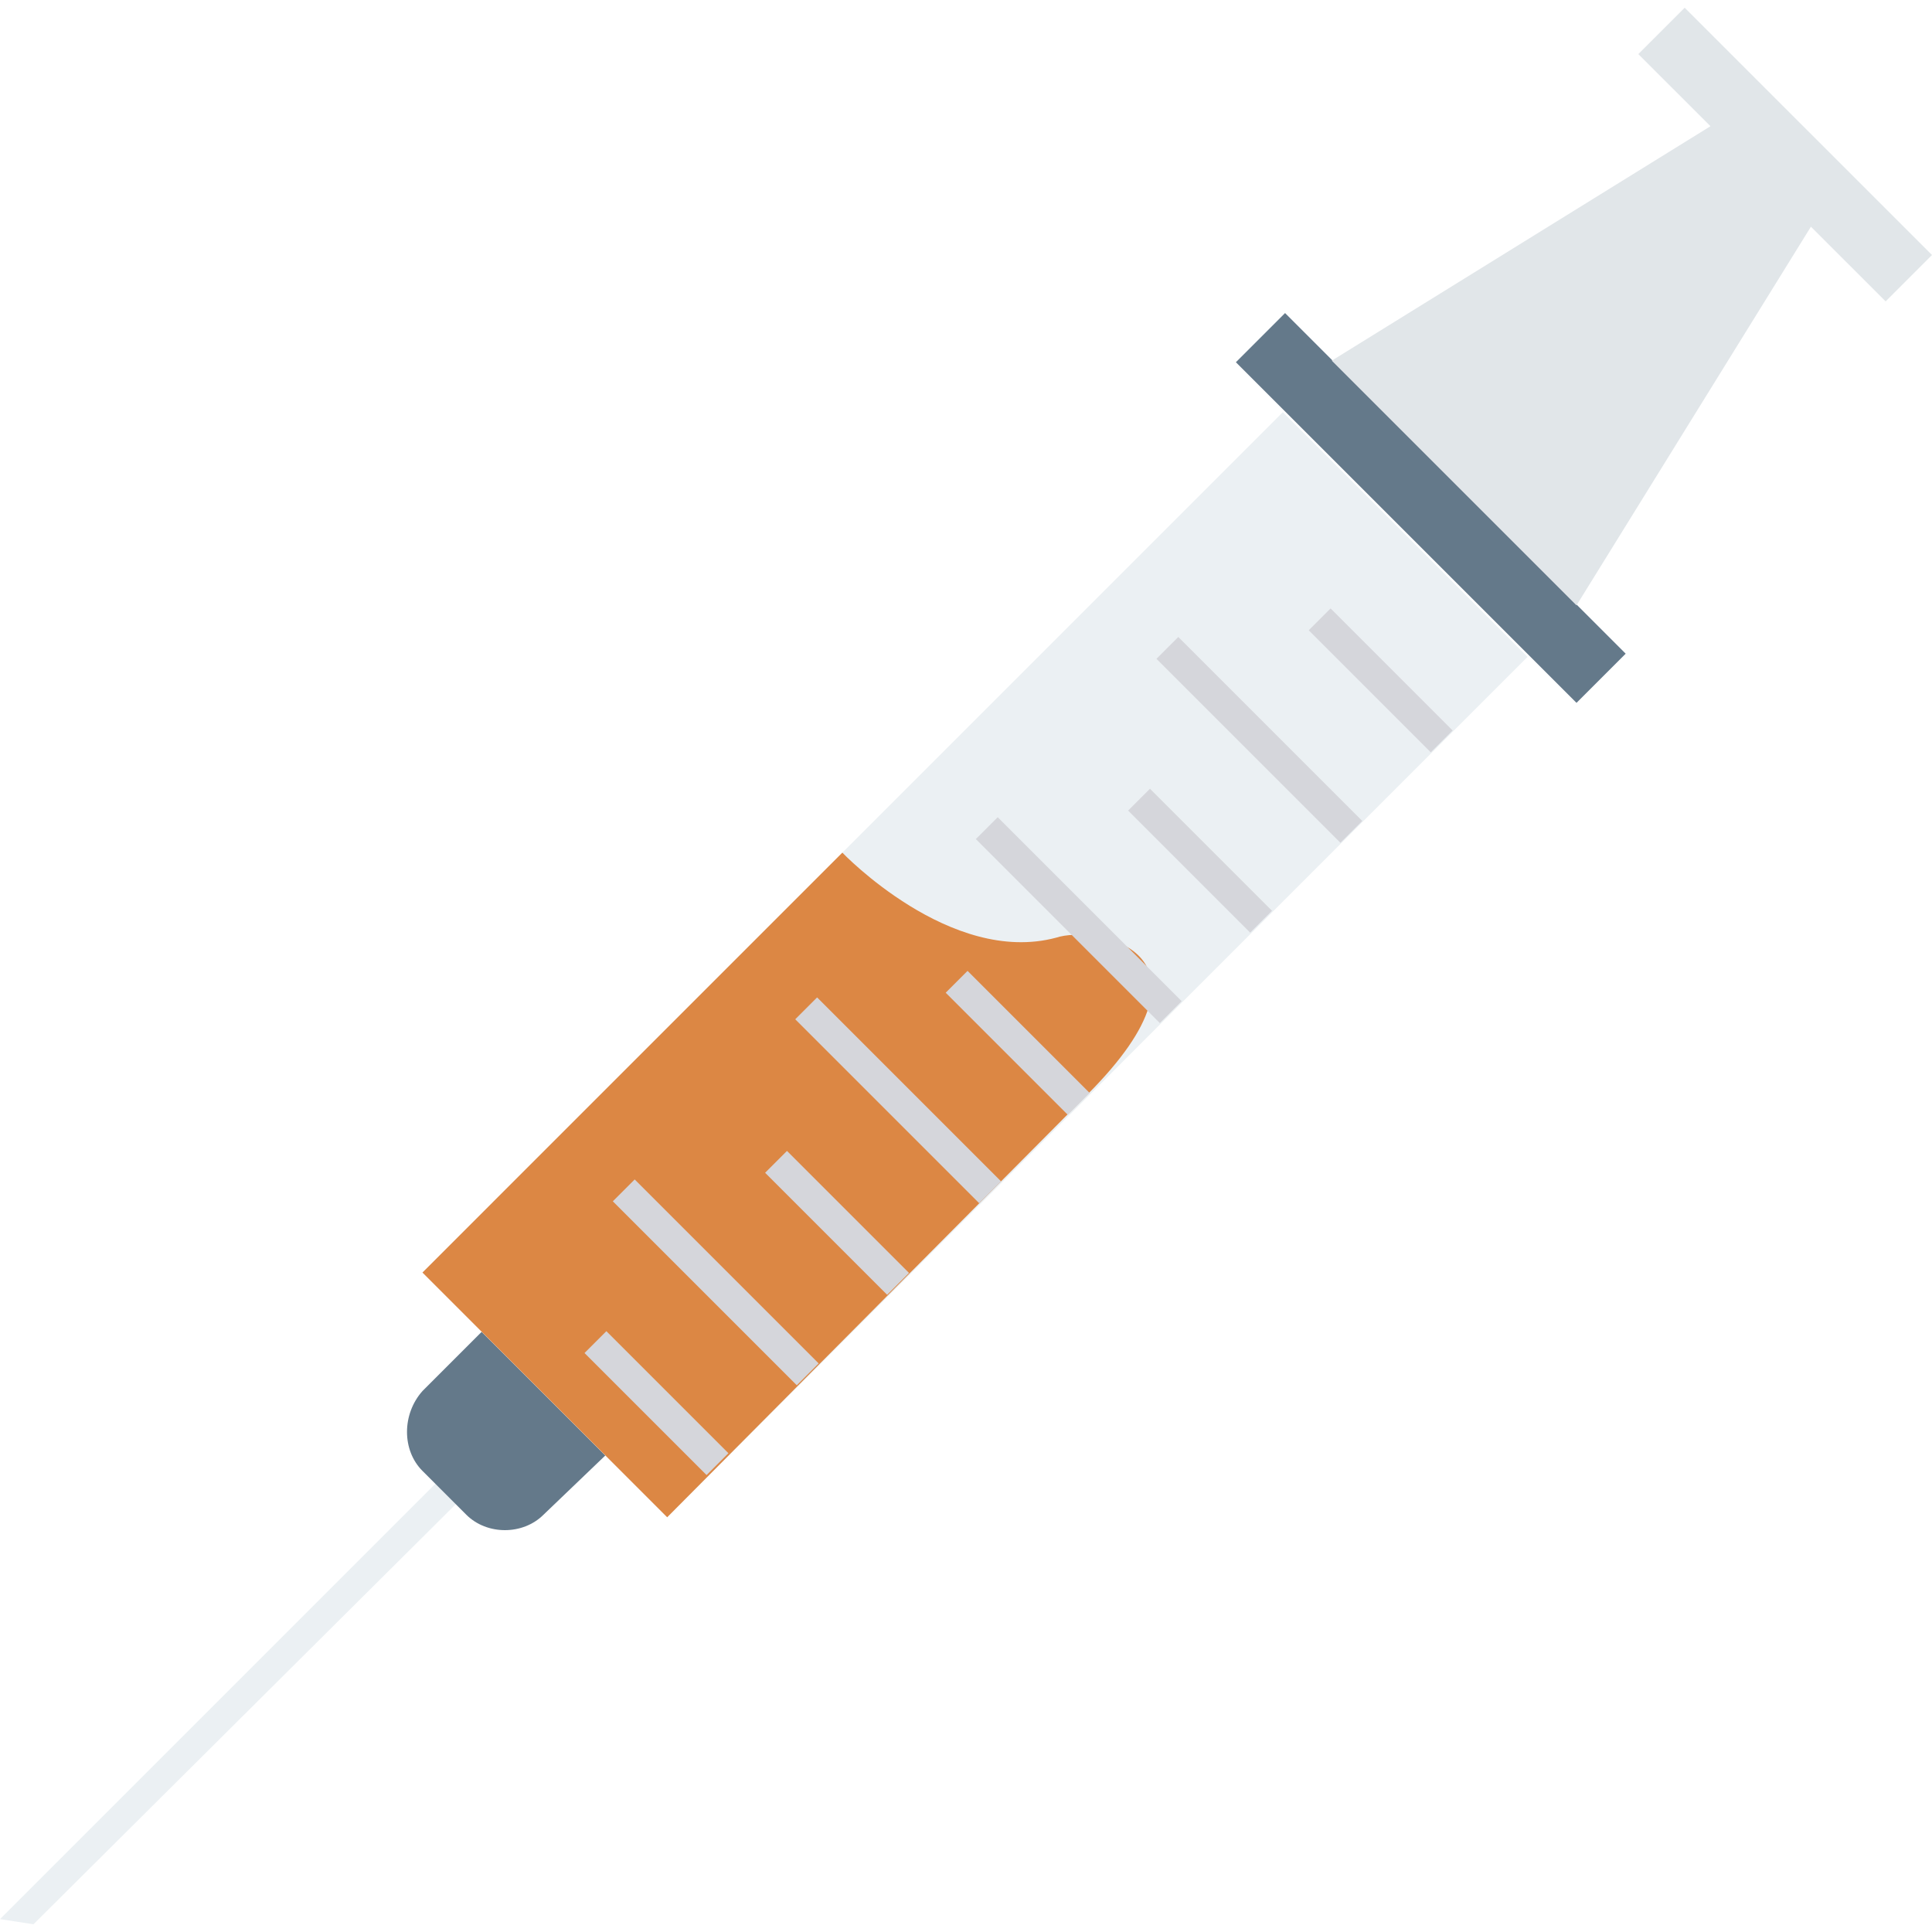
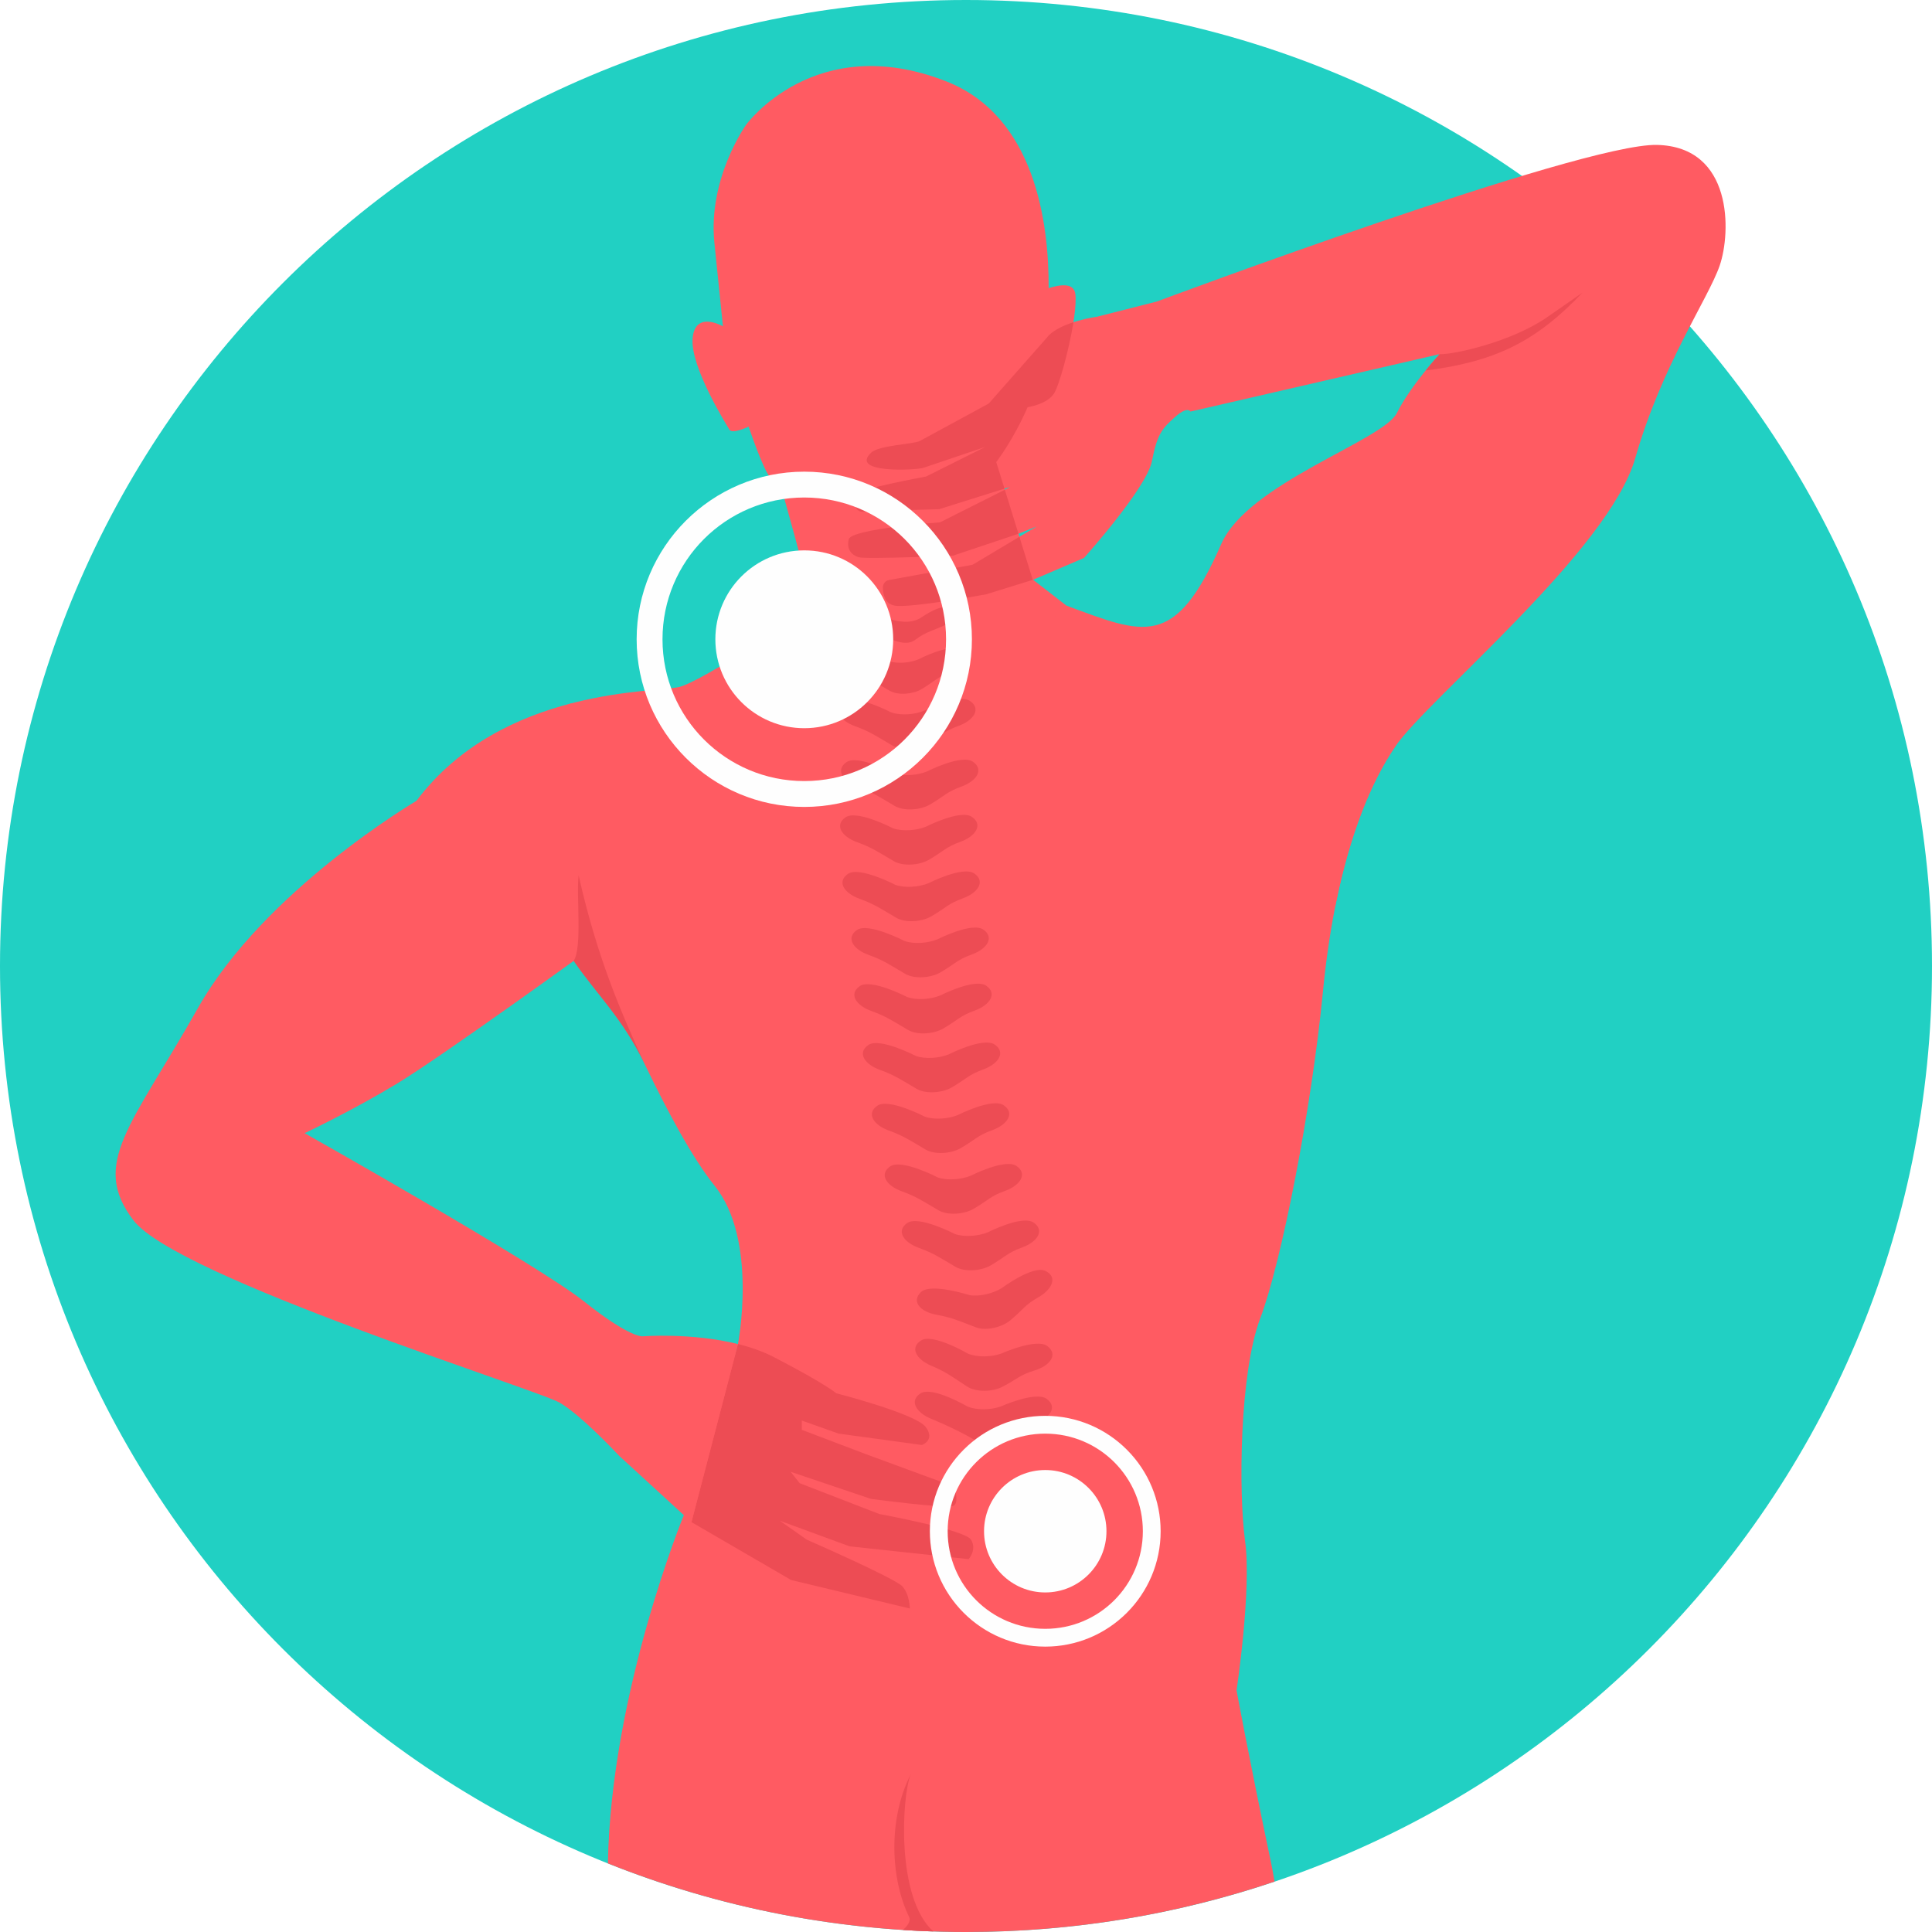
- <svg xmlns="http://www.w3.org/2000/svg" version="1.1" id="Capa_1" x="0px" y="0px" viewBox="0 0 468.293 468.293" style="enable-background:new 0 0 468.293 468.293;" xml:space="preserve">
-   <polygon style="fill:#EBF0F3;" points="123.005,342.166 128,347.161 8.117,466.419 0,465.171 " />
+ <svg xmlns="http://www.w3.org/2000/svg" version="1.1" id="Layer_1" x="0px" y="0px" viewBox="0 0 512 512" style="enable-background:new 0 0 512 512;" xml:space="preserve">
+   <circle style="fill:#21D0C3;" cx="256" cy="256" r="256" />
+   <path style="fill:#FF5B62;" d="M181.224,401.523c0,0-19.322,46.921-20.127,92.292C190.446,505.538,222.466,512,256,512  c28.596,0,56.092-4.706,81.771-13.357c-0.352-2.06-0.691-3.886-1.013-5.414c-6.036-28.678-9.057-45.28-9.057-45.28  s4.024-26.67,2.265-39.498c-1.762-12.829-1.51-44.527,4.025-59.119c5.534-14.59,13.581-55.342,16.602-86.536  c3.018-31.194,10.564-52.328,19.12-64.906c8.554-12.575-54.503-33.423-62.551-31.409c-8.051,2.011-24.519-5.967-24.519-5.967  l-8.982-6.961l-9.644-31.098c0,0,4.562-5.886,8.301-14.539c0,0,5.108-0.724,6.992-3.615c1.887-2.894,6.417-20.629,5.662-26.414  c-0.379-2.909-3.779-2.573-7.068-1.523c0.089-17.163-3.54-45.568-27.192-54.825C215.992,7.956,197.749,33.03,197.749,33.03  s-10.188,14.216-8.427,31.322c1.76,17.108,2.264,22.136,2.264,22.136s-7.409-4.343-8.038,3.205s9.01,22.928,9.765,24.186  c0.755,1.258,5.093-0.819,5.093-0.819s3.588,10.816,5.599,13.333c2.013,2.514,3.081,3.019,3.081,3.019s7.675,26.977,7.675,29.746  c0,2.767-28.679,21.38-34.718,22.891c-2.963,0.742-14.356,0.756-27.865,4.148c-13.51,3.393-5.998,16.732-5.998,16.732  s4.969,34.841,10.756,48.174c5.786,13.333,20.879,48.802,32.451,63.142c11.57,14.34,6.18,41.938,6.18,41.938L181.224,401.523  L181.224,401.523z" />
  <g>
-     <path style="fill:#64798A;" d="M102.4,356.527l10.615,10.615c4.995,4.995,13.737,4.995,18.732,0l14.985-14.361l-29.971-29.971   L102.4,337.171C97.405,342.79,97.405,351.532,102.4,356.527z" />
-     <rect x="338.372" y="64.742" transform="matrix(-0.7071 0.7071 -0.7071 -0.7071 679.0868 -35.0422)" style="fill:#64798A;" width="16.858" height="116.76" />
+     <path style="fill:#ED4C54;" d="M247.252,511.852l0.094,0.002c-9.978-8.94-8.332-35.891-6.004-41.613   c-6.06,11.845-5.335,27.708-0.419,37.759c0.552,1.128-0.512,2.495-1.661,3.457C241.915,511.631,244.577,511.762,247.252,511.852z" />
+     <path style="fill:#ED4C54;" d="M236.664,219.502c0,0-9.567-4.984-12.584-2.908c-3.015,2.078-0.997,5.124,3.029,6.579   c4.029,1.457,5.605,2.611,9.759,5.041c2.479,1.45,6.86,1.077,9.332-0.38c4.143-2.441,4.337-3.296,8.36-4.765   c4.022-1.471,6.026-4.519,3.006-6.587c-3.025-2.068-12.135,2.577-12.135,2.577C242.924,220.103,239.174,220.395,236.664,219.502z    M225.177,161.596c-2.271,1.712-0.274,4.05,2.982,4.809c3.255,0.757,4.589,1.508,8.035,3.006c2.056,0.893,4.565,1.505,6.334,0.154   c2.967-2.267,5.242-2.558,8.209-4.061c3.074-1.556,3.02-3.02,1.952-3.976c-1.096-0.979-3.314-1.394-8.426,2.037   C238.073,167.803,228.148,159.358,225.177,161.596L225.177,161.596z M235.515,175.194c0,0-8.689-4.412-11.392-2.512   c-2.707,1.903-0.852,4.636,2.799,5.915c3.655,1.277,5.09,2.308,8.866,4.466c2.252,1.283,6.207,0.909,8.426-0.428   c3.723-2.245,3.884-3.019,7.505-4.383c3.619-1.362,5.403-4.136,2.652-5.976c-2.75-1.842-10.936,2.44-10.936,2.44   C241.18,175.678,237.793,175.975,235.515,175.194L235.515,175.194z M236.157,188.783c0,0-9.562-4.981-12.58-2.902   c-3.014,2.078-0.997,5.119,3.031,6.573c4.025,1.459,5.605,2.616,9.759,5.046c2.474,1.449,6.861,1.077,9.331-0.383   c4.146-2.441,4.336-3.294,8.358-4.764c4.023-1.47,6.032-4.523,3.008-6.587c-3.023-2.069-12.134,2.576-12.134,2.576   C242.42,189.389,238.67,189.678,236.157,188.783L236.157,188.783z M236.914,204.876c0,0-9.569-4.982-12.58-2.904   c-3.018,2.076-1,5.117,3.028,6.575c4.027,1.456,5.604,2.613,9.759,5.043c2.476,1.447,6.86,1.076,9.331-0.382   c4.146-2.441,4.338-3.297,8.358-4.766c4.023-1.47,6.028-4.52,3.008-6.584c-3.026-2.068-12.135,2.576-12.135,2.576   C243.175,205.477,239.424,205.767,236.914,204.876z M256.414,372.751c0,0-9.297-5.442-12.417-3.513   c-3.118,1.928-1.262,5.065,2.684,6.717c11.68,4.876,12.695,6.867,14.036,6.698c1.246-0.156,2.774-2.175,13.384-5.468   c4.095-1.271,6.255-4.223,3.342-6.433c-2.912-2.212-12.248,1.986-12.248,1.986C262.638,373.657,258.875,373.766,256.414,372.751   L256.414,372.751z M256.54,358.734c0,0-9.297-5.44-12.414-3.514c-3.123,1.928-1.265,5.069,2.683,6.716   c3.944,1.652,5.461,2.882,9.483,5.51c2.398,1.567,6.798,1.408,9.341,0.073c4.269-2.238,4.501-3.084,8.595-4.352   c4.094-1.275,6.255-4.225,3.342-6.434c-2.911-2.209-12.25,1.986-12.25,1.986C262.761,359.64,259.004,359.748,256.54,358.734   L256.54,358.734z M256.942,343.223c0,0-10.304-3.328-12.91-0.785c-2.605,2.545-0.083,5.211,4.142,5.98   c4.224,0.771,5.981,1.648,10.501,3.355c2.697,1.017,6.951-0.071,9.129-1.918c3.654-3.092,3.691-3.964,7.397-6.076   c3.706-2.114,5.145-5.451,1.802-6.987c-3.344-1.537-11.503,4.548-11.503,4.548C263.216,342.777,259.572,343.688,256.942,343.223z    M253.016,327.008c0,0-9.568-4.981-12.583-2.907c-3.015,2.081-0.998,5.124,3.029,6.579c4.028,1.457,5.605,2.61,9.759,5.041   c2.476,1.451,6.857,1.077,9.331-0.38c4.146-2.44,4.335-3.296,8.36-4.767c4.022-1.467,6.027-4.518,3.005-6.584   c-3.025-2.068-12.133,2.579-12.133,2.579C259.276,327.609,255.524,327.902,253.016,327.008L253.016,327.008z M248.486,312.016   c0,0-9.565-4.981-12.579-2.907c-3.019,2.078-1.002,5.122,3.028,6.577c4.027,1.459,5.604,2.613,9.759,5.044   c2.474,1.449,6.86,1.077,9.329-0.382c4.147-2.442,4.337-3.297,8.36-4.766c4.022-1.471,6.029-4.519,3.005-6.586   c-3.021-2.069-12.13,2.576-12.13,2.576C254.748,312.616,250.995,312.909,248.486,312.016L248.486,312.016z M245.09,295.927   c0,0-9.565-4.981-12.582-2.906c-3.016,2.079-1,5.122,3.031,6.578c4.025,1.457,5.603,2.612,9.758,5.043   c2.475,1.447,6.858,1.076,9.33-0.383c4.146-2.441,4.336-3.295,8.358-4.765c4.024-1.469,6.029-4.52,3.008-6.587   c-3.022-2.068-12.132,2.579-12.132,2.579C251.351,296.53,247.602,296.816,245.09,295.927L245.09,295.927z M242.702,279.836   c0,0-9.566-4.981-12.583-2.907c-3.015,2.079-1,5.123,3.029,6.579c4.027,1.456,5.605,2.612,9.758,5.04   c2.476,1.45,6.862,1.08,9.334-0.379c4.146-2.441,4.335-3.296,8.358-4.765c4.023-1.471,6.027-4.523,3.008-6.587   c-3.025-2.069-12.135,2.578-12.135,2.578C248.962,280.439,245.212,280.729,242.702,279.836L242.702,279.836z M240.437,264.235   c0,0-9.567-4.979-12.584-2.904c-3.013,2.077-0.997,5.121,3.031,6.576c4.028,1.457,5.605,2.61,9.76,5.041   c2.475,1.45,6.861,1.077,9.331-0.379c4.146-2.442,4.335-3.297,8.358-4.765c4.023-1.47,6.03-4.522,3.007-6.587   c-3.023-2.069-12.132,2.578-12.132,2.578C246.697,264.837,242.947,265.128,240.437,264.235L240.437,264.235z M239.683,249.362   c0,0-9.567-4.979-12.582-2.903c-3.016,2.076-0.997,5.121,3.029,6.576c4.026,1.455,5.603,2.612,9.758,5.045   c2.479,1.444,6.86,1.073,9.331-0.383c4.146-2.442,4.338-3.299,8.359-4.766c4.024-1.47,6.029-4.52,3.007-6.586   c-3.022-2.069-12.134,2.577-12.134,2.577C245.945,249.965,242.193,250.255,239.683,249.362z M237.293,234.496   c0,0-9.569-4.981-12.58-2.907c-3.015,2.077-1,5.122,3.028,6.576c4.027,1.457,5.605,2.611,9.757,5.043   c2.479,1.449,6.863,1.076,9.332-0.38c4.148-2.441,4.337-3.297,8.359-4.767c4.022-1.469,6.027-4.52,3.007-6.583   c-3.021-2.069-12.132,2.577-12.132,2.577C243.554,235.094,239.805,235.388,237.293,234.496L237.293,234.496z" />
+     <path style="fill:#ED4C54;" d="M183.244,403.374l26.414,15.345l31.445,7.547c0,0,0-3.774-2.013-5.911   c-2.012-2.138-25.281-12.326-25.281-12.326l-7.169-5.031l18.489,6.793l31.574,3.397c0,0,2.262-2.515,0.627-5.16   c-1.634-2.639-24.274-6.79-24.274-6.79l-21.133-8.177l-2.39-3.02l21.256,7.173c0,0,19.875,2.638,21.762,1.883   c1.886-0.755,0.249-5.155,0.249-5.155l-23.272-8.553l-17.045-6.477v-2.454l9.75,3.462l22.077,3.016c0,0,3.647-1.257,1.004-4.78   c-2.641-3.522-23.71-8.928-23.71-8.928s-2.642-2.39-16.477-9.561c-2.951-1.53-6.23-2.657-9.561-3.487L183.244,403.374   L183.244,403.374z" />
  </g>
-   <polygon style="fill:#EBF0F3;" points="370.263,159.22 161.717,367.766 131.746,337.795 102.4,308.449 310.946,99.902   340.293,129.249 " />
-   <polygon style="fill:#E1E6E9;" points="468.293,61.815 457.054,73.054 438.946,54.946 382.127,146.732 352.78,117.385   322.81,87.415 414.595,30.595 397.112,13.112 408.351,1.873 " />
-   <path style="fill:#DC8744;" d="M263.493,265.366l-101.776,102.4L102.4,308.449l101.776-101.776c0,0,26.224,27.473,51.824,20.605  C265.366,224.156,298.459,230.4,263.493,265.366z" />
  <g>
-     <rect x="330.908" y="143.999" transform="matrix(-0.7071 0.7071 -0.7071 -0.7071 687.9042 44.8916)" style="fill:#D5D6DB;" width="7.493" height="41.834" />
-     <rect x="301.506" y="147.806" transform="matrix(-0.7071 0.7071 -0.7071 -0.7071 647.9081 90.3016)" style="fill:#D5D6DB;" width="7.493" height="63.063" />
-     <rect x="287.132" y="187.702" transform="matrix(-0.7071 0.7071 -0.7071 -0.7071 644.077 150.4525)" style="fill:#D5D6DB;" width="7.493" height="41.834" />
-     <rect x="257.73" y="191.497" transform="matrix(-0.7071 0.7071 -0.7071 -0.7071 604.0721 195.8413)" style="fill:#D5D6DB;" width="7.493" height="63.063" />
-     <rect x="242.915" y="231.847" transform="matrix(-0.7071 0.7071 -0.7071 -0.7071 599.8083 257.0794)" style="fill:#D5D6DB;" width="7.493" height="41.834" />
-     <rect x="213.954" y="235.175" transform="matrix(-0.7071 0.7071 -0.7071 -0.7071 560.2272 301.3596)" style="fill:#D5D6DB;" width="7.493" height="63.063" />
-     <rect x="199.145" y="275.488" transform="matrix(-0.7071 0.7071 -0.7071 -0.7071 555.9476 362.5294)" style="fill:#D5D6DB;" width="7.493" height="41.834" />
-     <rect x="169.736" y="279.295" transform="matrix(-0.7071 0.7071 -0.7071 -0.7071 515.9408 407.9438)" style="fill:#D5D6DB;" width="7.493" height="63.063" />
-     <rect x="155.369" y="319.179" transform="matrix(-0.7071 0.7071 -0.7071 -0.7071 512.1115 468.069)" style="fill:#D5D6DB;" width="7.493" height="41.834" />
+     <path style="fill:#FF5B62;" d="M151.434,186.386c-13.841,3.583-29.754,10.753-41.079,25.851c0,0-40.249,23.645-57.862,54.841   c-17.61,31.196-28.679,41.256-17.105,56.351c11.571,15.096,106.913,44.781,112.95,48.303c5.261,3.068,13.721,11.915,15.809,14.139   l19.095,17.505l12.324-47.192c-12.283-3.058-25.282-2.046-25.282-2.046s-3.27,0.504-15.595-9.309   c-12.329-9.81-73.961-44.526-73.961-44.526s12.329-5.788,24.402-13.081c12.075-7.294,51.804-36.115,51.804-36.115   s7.82-14.448,15.366-34.321C179.852,196.907,151.434,186.386,151.434,186.386L151.434,186.386z" />
+     <path style="fill:#FF5B62;" d="M353.958,239.717c3.801-18.895,9.507-32.639,15.755-41.824   c8.554-12.575,56.602-51.822,63.645-76.476c7.046-24.65,19.37-42.263,22.389-51.067c3.02-8.806,3.523-31.446-16.601-31.948   c-20.128-0.504-132.577,41.506-132.577,41.506l-15.848,4.027c0,0-8.858,1.16-12.768,4.927l-0.948,1.108l-14.979,16.974   l-19.878,10.8c0,0-11.066,0.77-10.563,4.545c0.503,3.775,12.494,1.902,12.494,1.902l17.003-5.741l-15.639,7.826   c0,0-17.506,2.68-18.008,4.061c-0.502,1.381-0.235,5.668,2.407,5.416c2.642-0.252,24.384-2.898,24.384-2.898l13.459-3.775   l-16.101,8.175c0,0-26.037,2.894-26.666,5.662c-0.629,2.768,0,5.408,1.763,6.037c1.76,0.629,27.922-1.385,27.922-1.385   l20.128-8.048l-16.99,10.147l-23.64,4.318c0,0-1.054,5.754,2.971,6.506s25.235-1.933,25.235-1.933l24.947-10.683   c0,0,16.641-18.522,18.023-25.692c1.382-7.17,2.716-8.646,6.112-11.664c3.396-3.018,4.088-1.447,4.088-1.447l66.035-15.219   c0,0-7.674,8.302-11.323,15.597c-3.647,7.296-39.496,18.612-46.54,34.713c-12.303,28.117-20.43,23.905-41.007,16.353   c0,0-16.888,14.376-17.03,20.052c-0.735,28.908,13.933,106.052,15.318,106.884C282.589,288.447,327.064,304.937,353.958,239.717   L353.958,239.717z" />
  </g>
+   <path style="fill:#ED4C54;" d="M284.47,85.389c-2.363,0.77-4.876,1.89-6.518,3.472l-0.948,1.108l-14.979,16.974l-18.261,9.921  c-1.571,0.853-10.786,1.111-12.882,3.08c-5.954,5.592,11.97,4.66,13.817,4.036l16.38-5.529l-15.639,7.826  c0,0-18.091,3.329-18.593,4.711c-0.502,1.382-0.644,4.868,1.998,4.617s20.051-0.67,20.051-0.67l17.303-5.437l-2.185-7.04  c0,0,4.562-5.886,8.301-14.539c0,0,5.108-0.724,6.992-3.615C280.642,102.257,283.296,92.803,284.47,85.389L284.47,85.389z   M266.29,129.789l-17.174,8.635c0,0-23.569,1.725-24.198,4.492c-0.629,2.768,0.781,4.11,2.543,4.739  c1.761,0.629,25.128-0.41,25.128-0.41l17.318-5.796L266.29,129.789L266.29,129.789z M270.156,142.253l-12.416,7.415l-22.127,4.042  c-0.964,0.176-1.648,1.004-1.637,1.984c0.018,1.759,0.508,4.316,3.095,4.799c4.024,0.751,24.272-2.999,24.272-2.999l12.436-3.847  l-0.119-0.092L270.156,142.253z" />
+   <path style="fill:#FEFEFE;" d="M213.142,145.854c13.015,0,23.564,10.549,23.564,23.564c0,13.015-10.55,23.564-23.564,23.564  c-13.015,0-23.564-10.55-23.564-23.564C189.578,156.405,200.127,145.854,213.142,145.854z M213.142,124.995  c12.258,0,23.359,4.974,31.399,13.012l0.014,0.014c8.036,8.039,13.012,19.144,13.012,31.399c0,12.258-4.974,23.359-13.012,31.399  l-0.014,0.014c-8.039,8.036-19.141,13.012-31.399,13.012c-12.254,0-23.359-4.974-31.399-13.012l-0.014-0.014  c-8.036-8.039-13.012-19.141-13.012-31.399c0-12.254,4.974-23.359,13.012-31.399l0.014-0.014  C189.782,129.969,200.888,124.995,213.142,124.995z M239.72,142.841c-6.799-6.793-16.195-10.997-26.577-10.997  s-19.778,4.204-26.577,10.997c-6.793,6.799-10.997,16.196-10.997,26.577c0,10.383,4.204,19.778,10.997,26.577  c6.799,6.793,16.196,10.997,26.577,10.997c10.383,0,19.778-4.204,26.577-10.997c6.793-6.799,10.997-16.195,10.997-26.577  C250.716,159.037,246.513,149.641,239.72,142.841z" />
+   <path style="fill:#ED4C54;" d="M153.344,231.972c-0.667,5.422,1.02,18.97-1.317,22.678c5.98,8.776,12.947,15.136,18.833,27.369  C164.532,268.15,158.274,253.876,153.344,231.972z" />
+   <path style="fill:#FEFEFE;" d="M277.003,389.572c8.959,0,16.221,7.263,16.221,16.221c0,8.958-7.263,16.221-16.221,16.221  s-16.221-7.263-16.221-16.221C260.782,396.835,268.044,389.572,277.003,389.572z M277.003,375.213c8.438,0,16.08,3.424,21.614,8.957  c5.755,5.755,8.965,13.483,8.965,21.623c0,8.438-3.424,16.08-8.957,21.614c-5.756,5.756-13.482,8.965-21.623,8.965  c-8.436,0-16.08-3.424-21.614-8.956c-5.756-5.756-8.965-13.482-8.965-21.623c0-8.436,3.424-16.08,8.956-21.614  C261.135,378.424,268.863,375.213,277.003,375.213z M295.298,387.498c-4.68-4.676-11.147-7.57-18.294-7.57  c-7.146,0-13.614,2.894-18.294,7.57c-4.676,4.68-7.57,11.149-7.57,18.294c0,7.147,2.894,13.614,7.57,18.294  c4.68,4.676,11.148,7.57,18.294,7.57c7.147,0,13.614-2.894,18.294-7.57c4.676-4.68,7.57-11.147,7.57-18.294  C302.867,398.647,299.974,392.178,295.298,387.498z" />
+   <path style="fill:#ED4C54;" d="M381.512,93.854c3.514,0.182,18.98-3.188,28.49-9.791l9.356-6.497  c-12.299,12.942-23.016,18.273-41.557,20.625C379.899,95.598,381.512,93.854,381.512,93.854z" />
  <g>
</g>
  <g>
</g>
  <g>
</g>
  <g>
</g>
  <g>
</g>
  <g>
</g>
  <g>
</g>
  <g>
</g>
  <g>
</g>
  <g>
</g>
  <g>
</g>
  <g>
</g>
  <g>
</g>
  <g>
</g>
  <g>
</g>
</svg>
